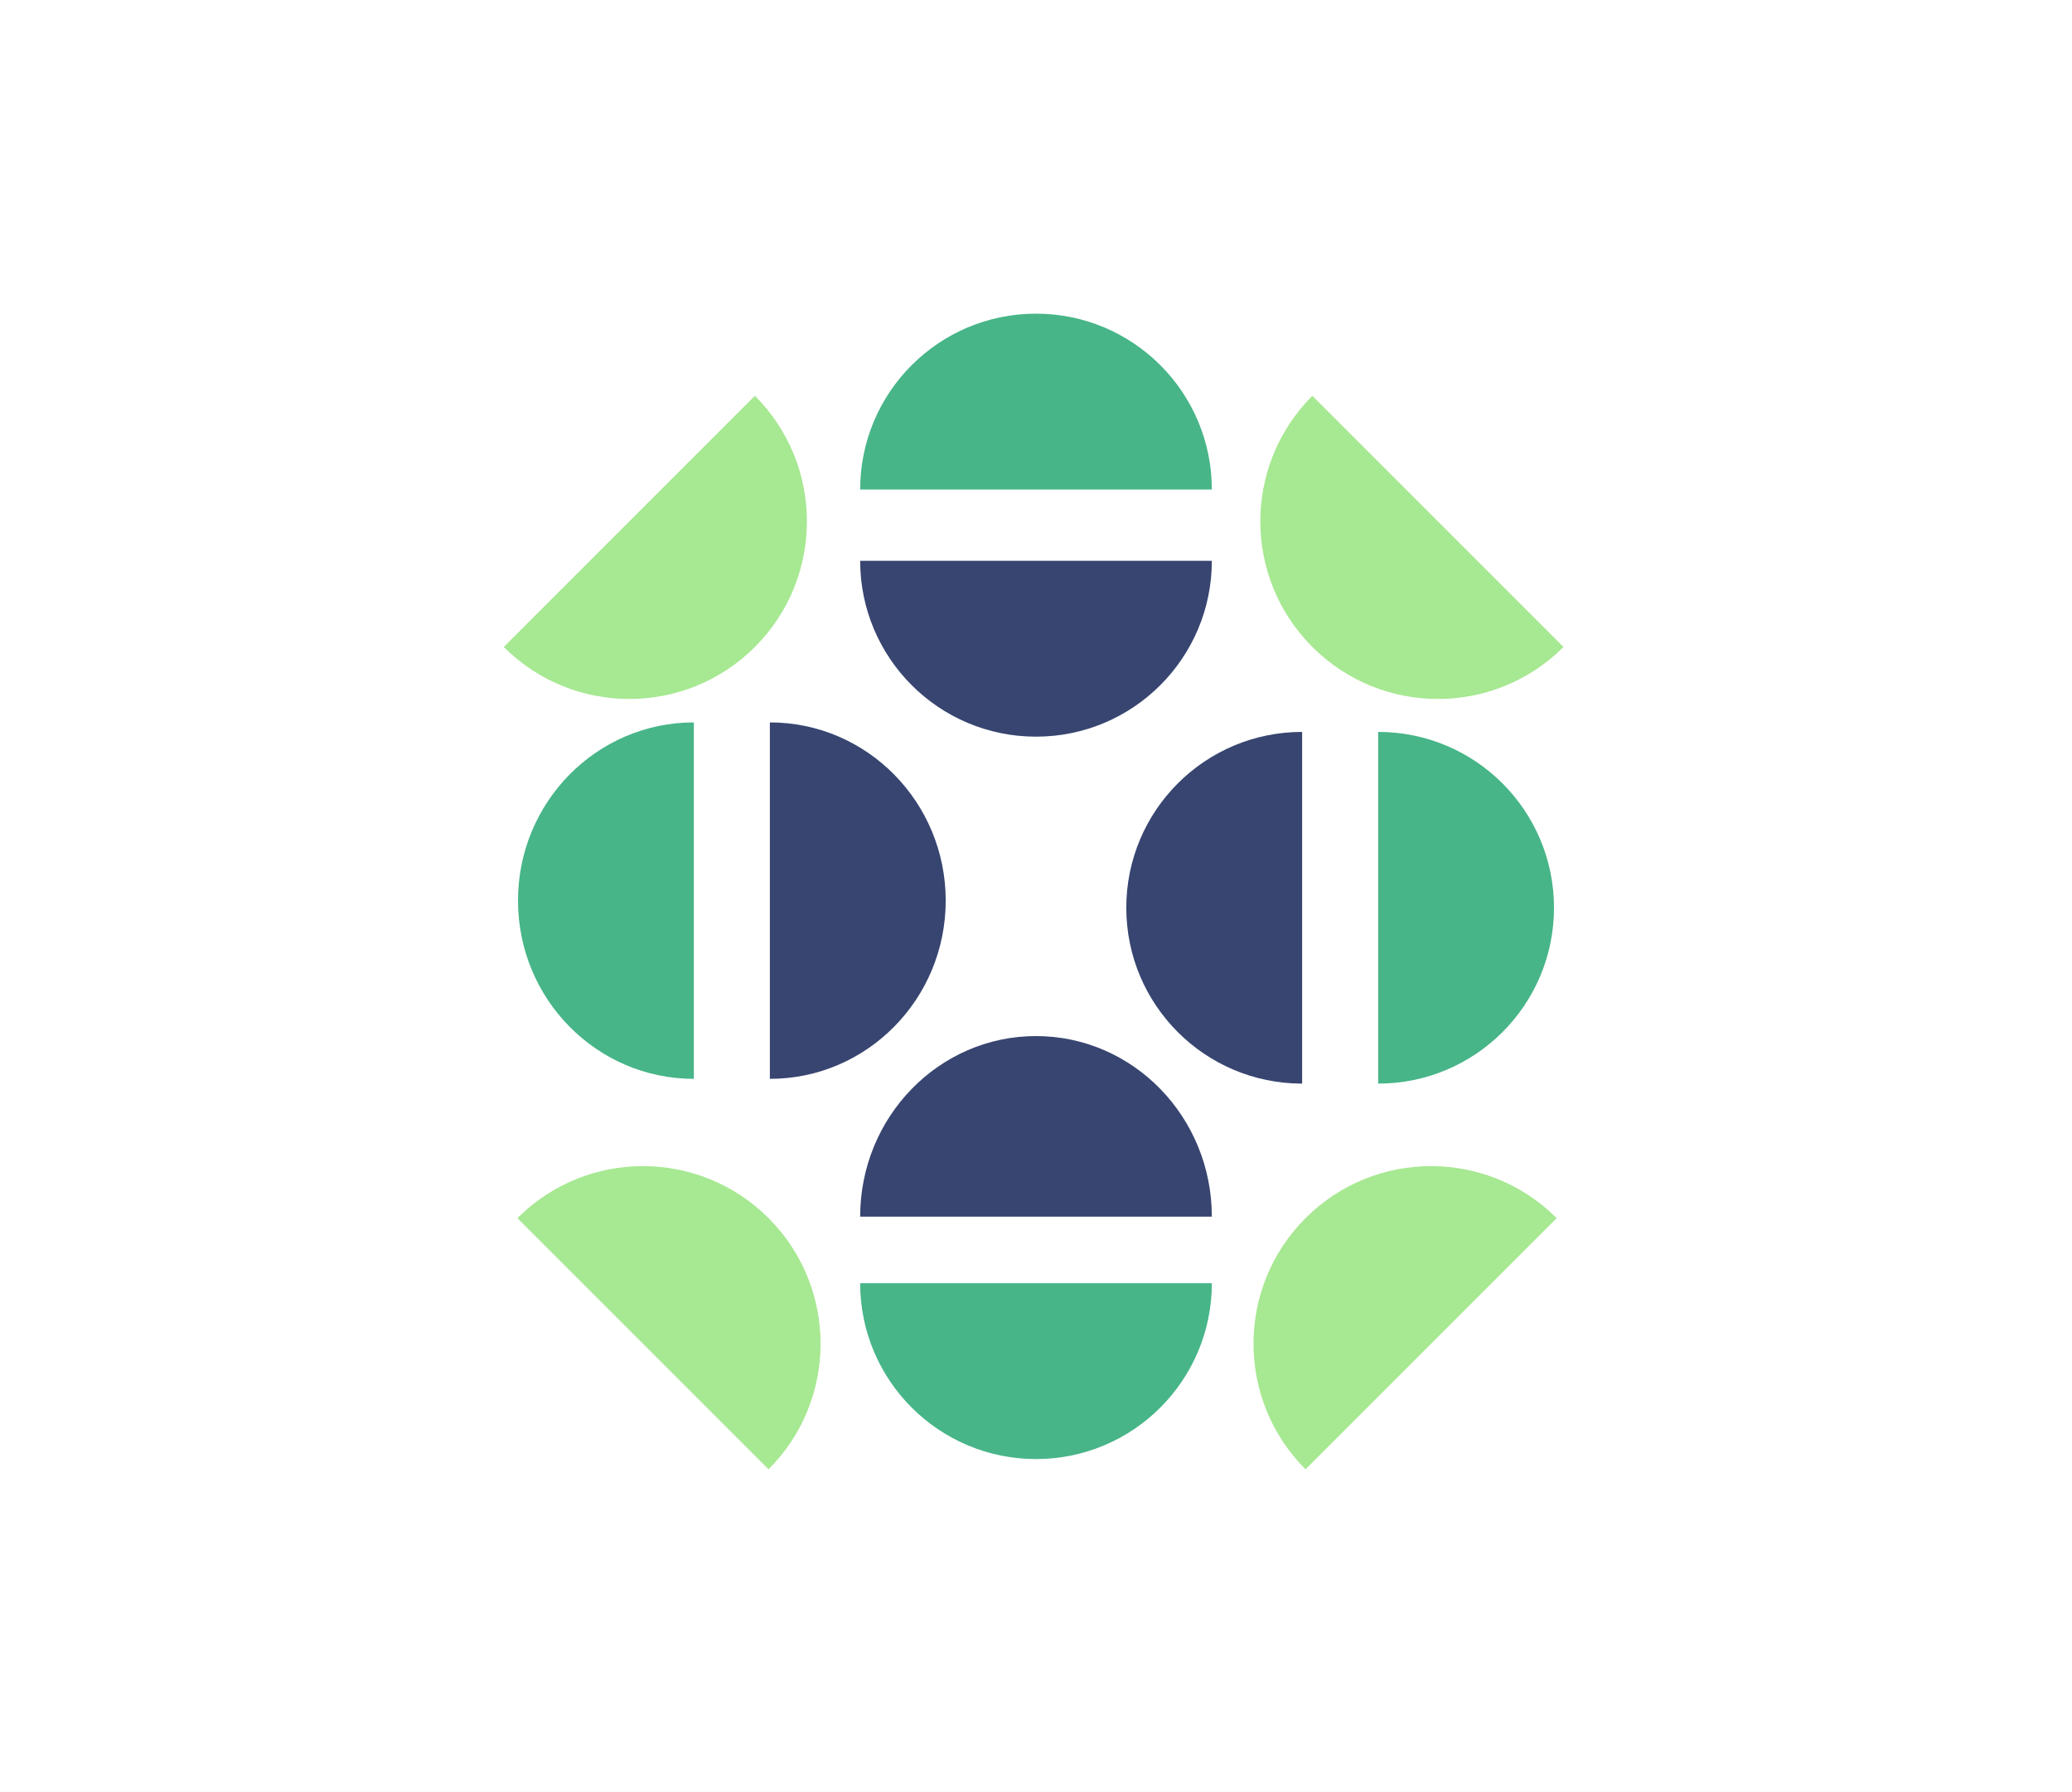
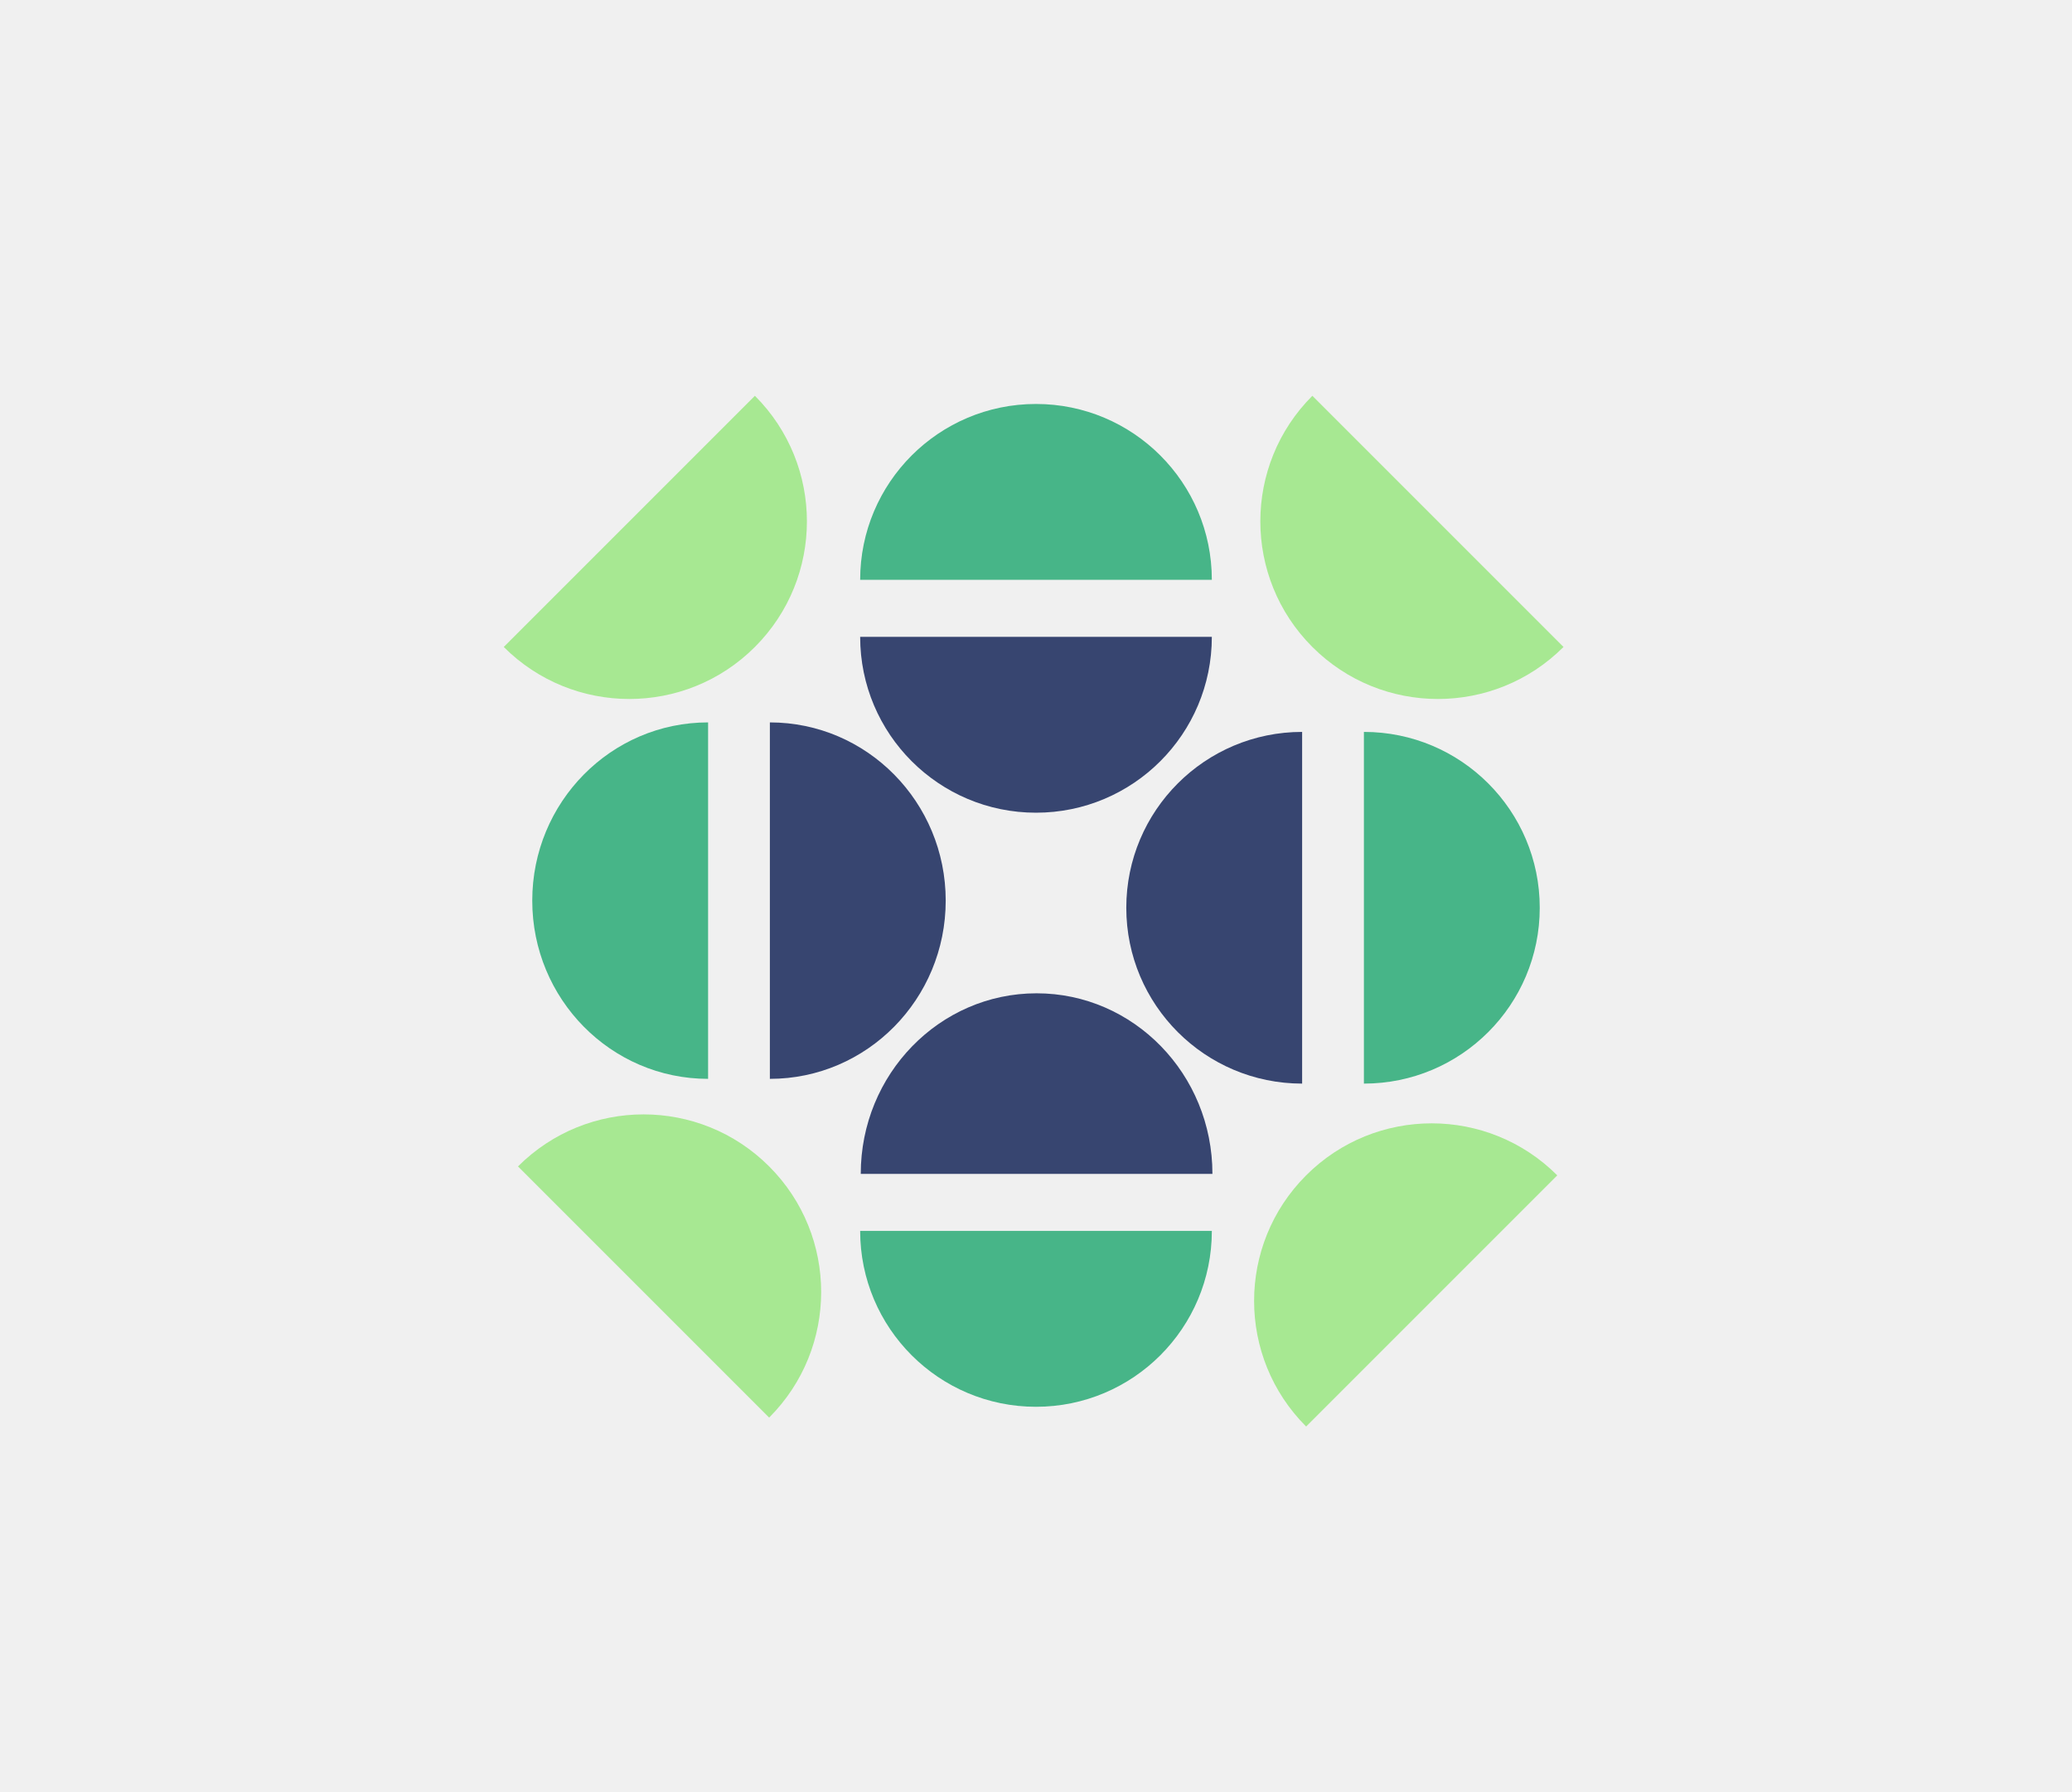
<svg xmlns="http://www.w3.org/2000/svg" width="436" height="377" viewBox="0 0 436 377" fill="none">
-   <rect width="436" height="377" fill="white" />
-   <path d="M161.723 256.306C176.316 270.9 176.316 294.561 161.723 309.154L135.299 282.73L108.875 256.306C123.468 241.713 147.129 241.713 161.723 256.306Z" fill="#A7E892" />
-   <path d="M274.715 256.306C260.121 270.9 260.121 294.561 274.715 309.154L301.139 282.73L327.563 256.306C312.969 241.713 289.308 241.713 274.715 256.306Z" fill="#A7E892" />
+   <path d="M161.848 245.424C176.442 260.018 176.442 283.679 161.848 298.272L135.424 271.848L109 245.424C123.594 230.83 147.254 230.83 161.848 245.424Z" fill="#A7E892" />
+   <path d="M274.84 247.306C260.246 261.9 260.246 285.561 274.84 300.154L301.264 273.73L327.688 247.306C313.095 232.713 289.434 232.713 274.84 247.306Z" fill="#A7E892" />
  <path d="M276.152 136.128C261.558 121.534 261.558 97.873 276.152 83.28L302.576 109.704L329 136.128C314.406 150.721 290.746 150.721 276.152 136.128Z" fill="#A7E892" />
  <path d="M158.848 136.128C173.442 121.534 173.442 97.873 158.848 83.28L132.424 109.704L106 136.128C120.594 150.721 144.254 150.721 158.848 136.128Z" fill="#A7E892" />
-   <path d="M218 307C197.565 307 181 290.435 181 270L218 270L255 270C255 290.435 238.435 307 218 307Z" fill="#47B588" />
-   <path d="M327 191C327 211.435 310.435 228 290 228V191V154C310.435 154 327 170.565 327 191Z" fill="#47B588" />
-   <path d="M218 66C238.435 66 255 82.566 255 103L218 103L181 103C181 82.566 197.565 66 218 66Z" fill="#47B588" />
-   <path d="M109 189.5C109 168.789 125.565 152 146 152V189.5V227C125.565 227 109 210.211 109 189.5Z" fill="#47B588" />
-   <path d="M218 218C238.435 218 255 235.013 255 256L218 256L181 256C181 235.013 197.565 218 218 218Z" fill="#374570" />
+   <path d="M218 296C197.565 296 181 279.435 181 259L218 259L255 259C255 279.435 238.435 296 218 296Z" fill="#47B588" />
+   <path d="M324 191C324 211.435 307.435 228 287 228V191V154C307.435 154 324 170.565 324 191Z" fill="#47B588" />
+   <path d="M218 85C238.435 85 255 101.565 255 122L218 122L181 122C181 101.565 197.565 85 218 85Z" fill="#47B588" />
+   <path d="M112 189.5C112 168.789 128.565 152 149 152V189.5V227C128.565 227 112 210.211 112 189.5Z" fill="#47B588" />
+   <path d="M218.125 209C238.56 209 255.125 226.013 255.125 247L218.125 247L181.125 247C181.125 226.013 197.691 209 218.125 209Z" fill="#374570" />
  <path d="M237 191C237 170.565 253.565 154 274 154V191V228C253.565 228 237 211.435 237 191Z" fill="#374570" />
-   <path d="M218 155C197.565 155 181 138.435 181 118L218 118L255 118C255 138.435 238.435 155 218 155Z" fill="#374570" />
+   <path d="M218 171C197.565 171 181 154.435 181 134L218 134L255 134C255 154.435 238.435 171 218 171Z" fill="#374570" />
  <path d="M199 189.5C199 210.211 182.435 227 162 227V189.5V152C182.435 152 199 168.789 199 189.5Z" fill="#374570" />
</svg>
